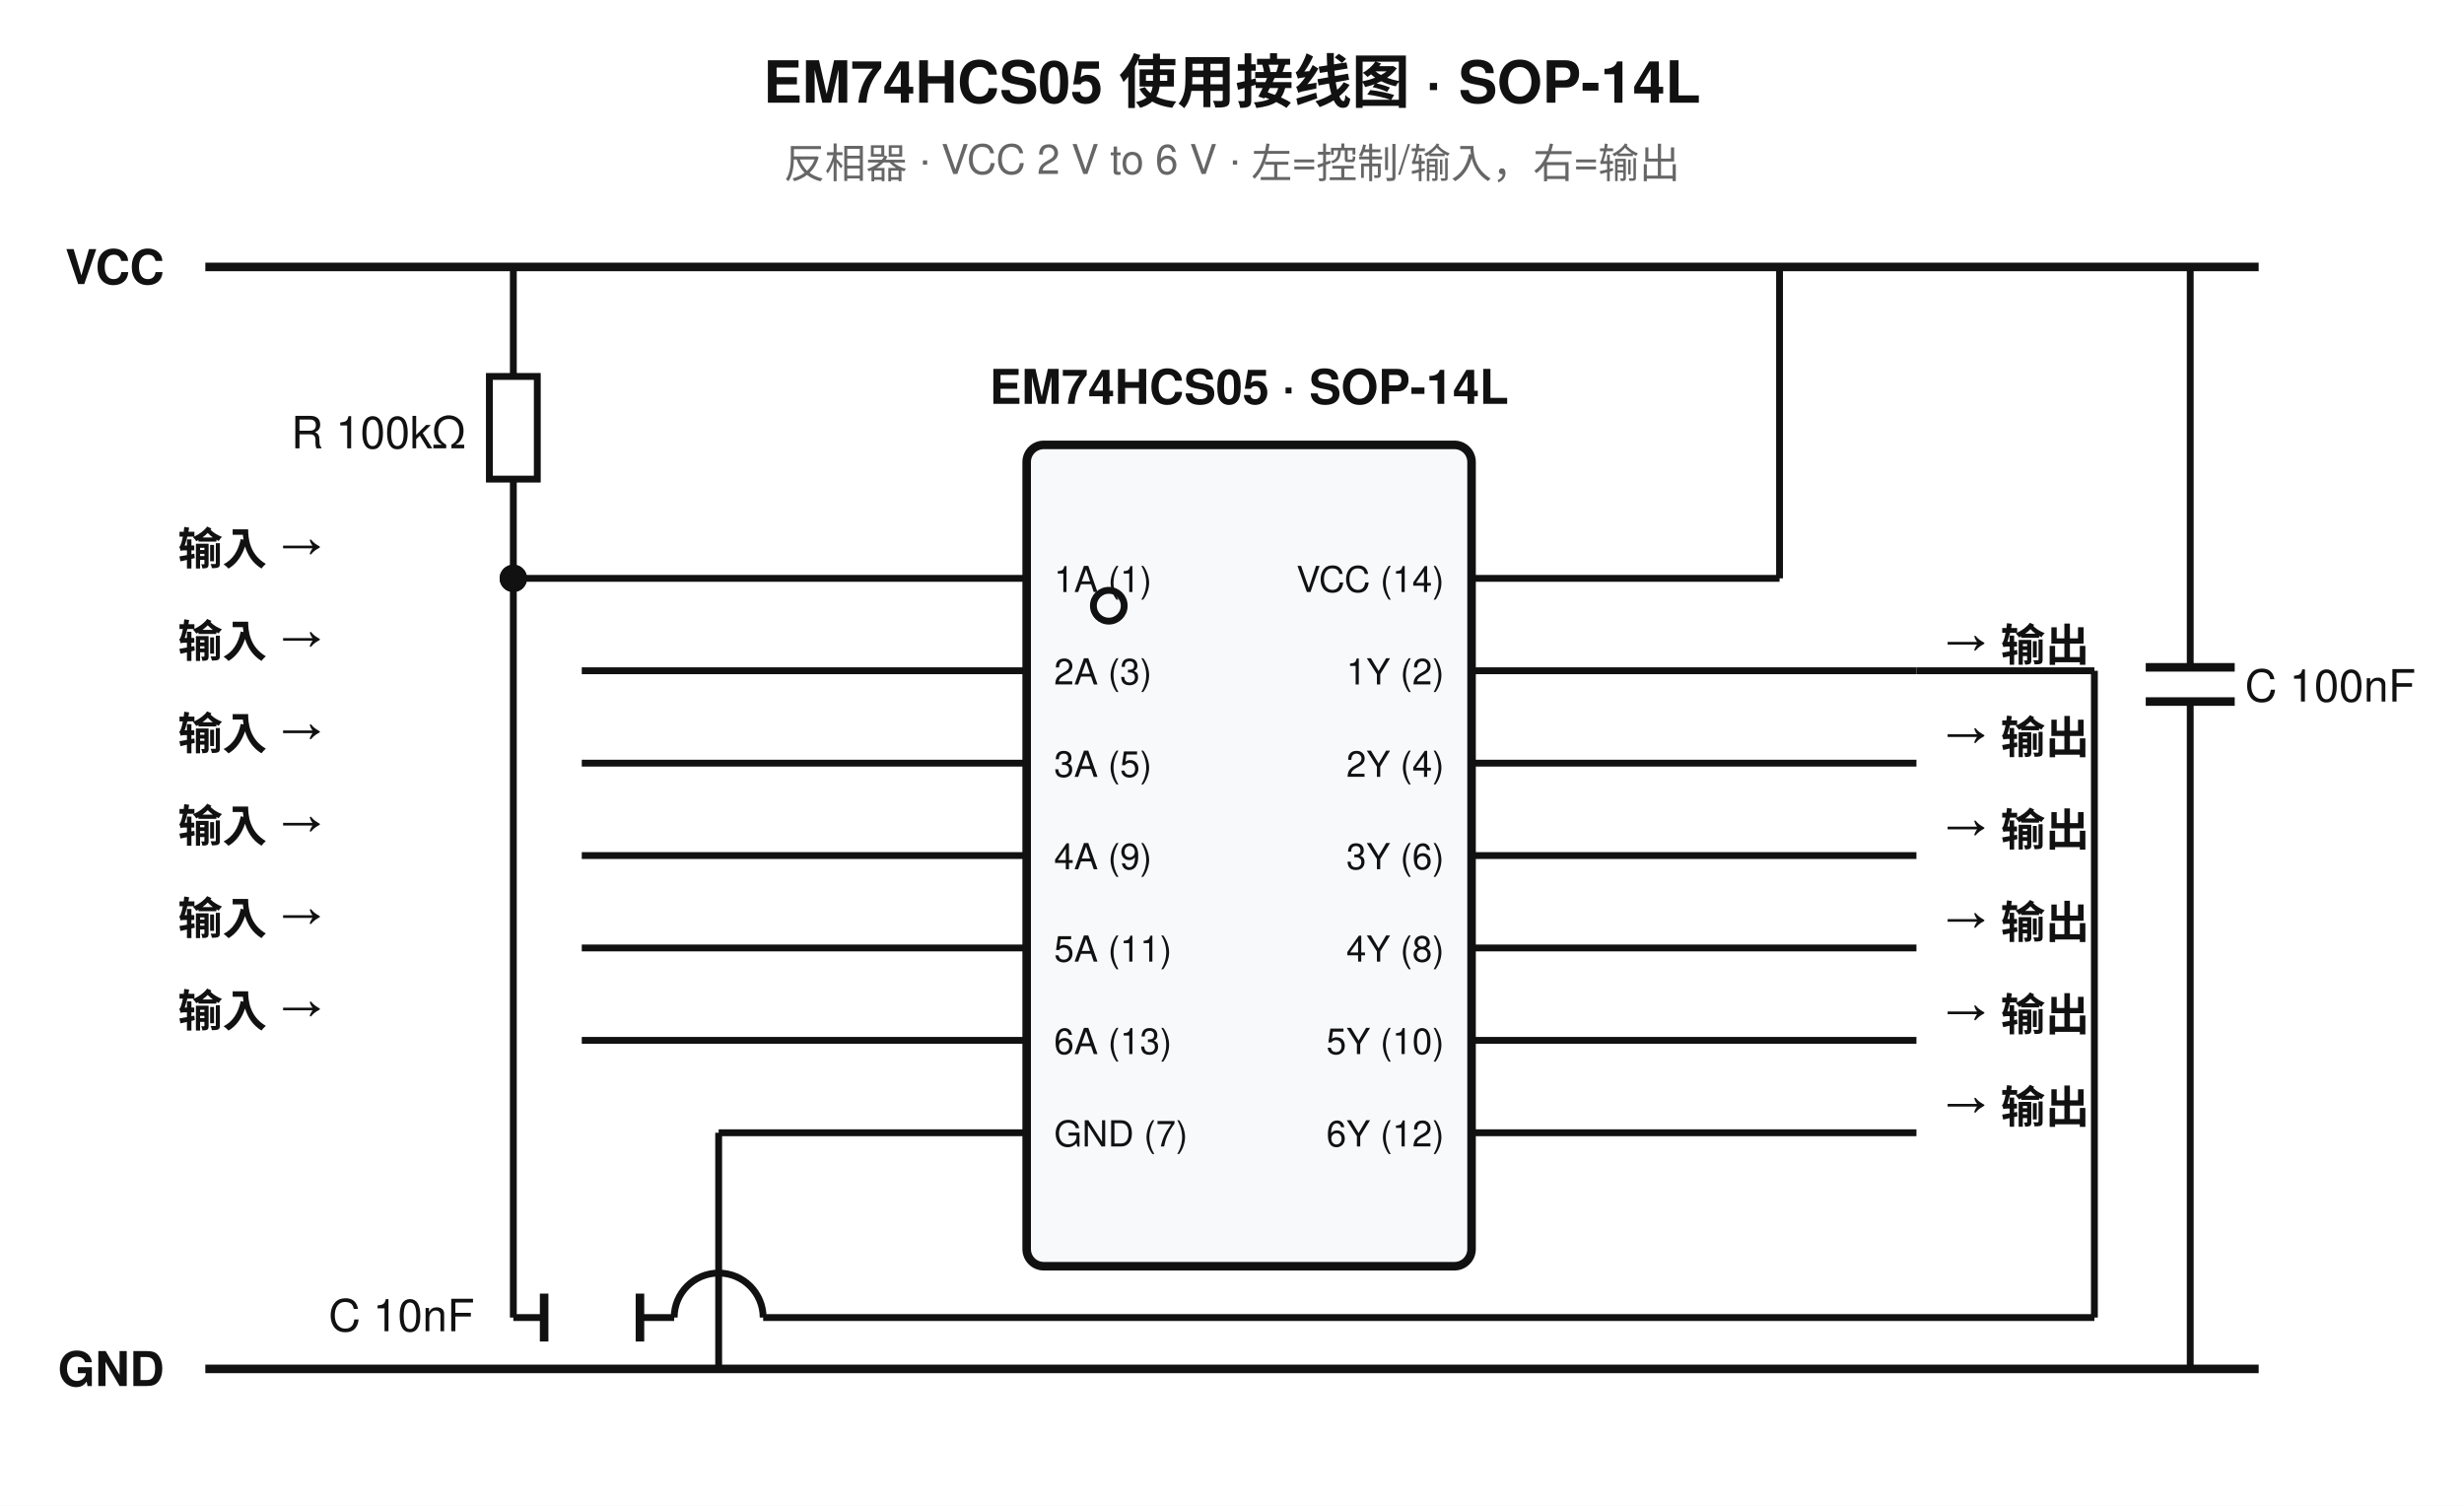
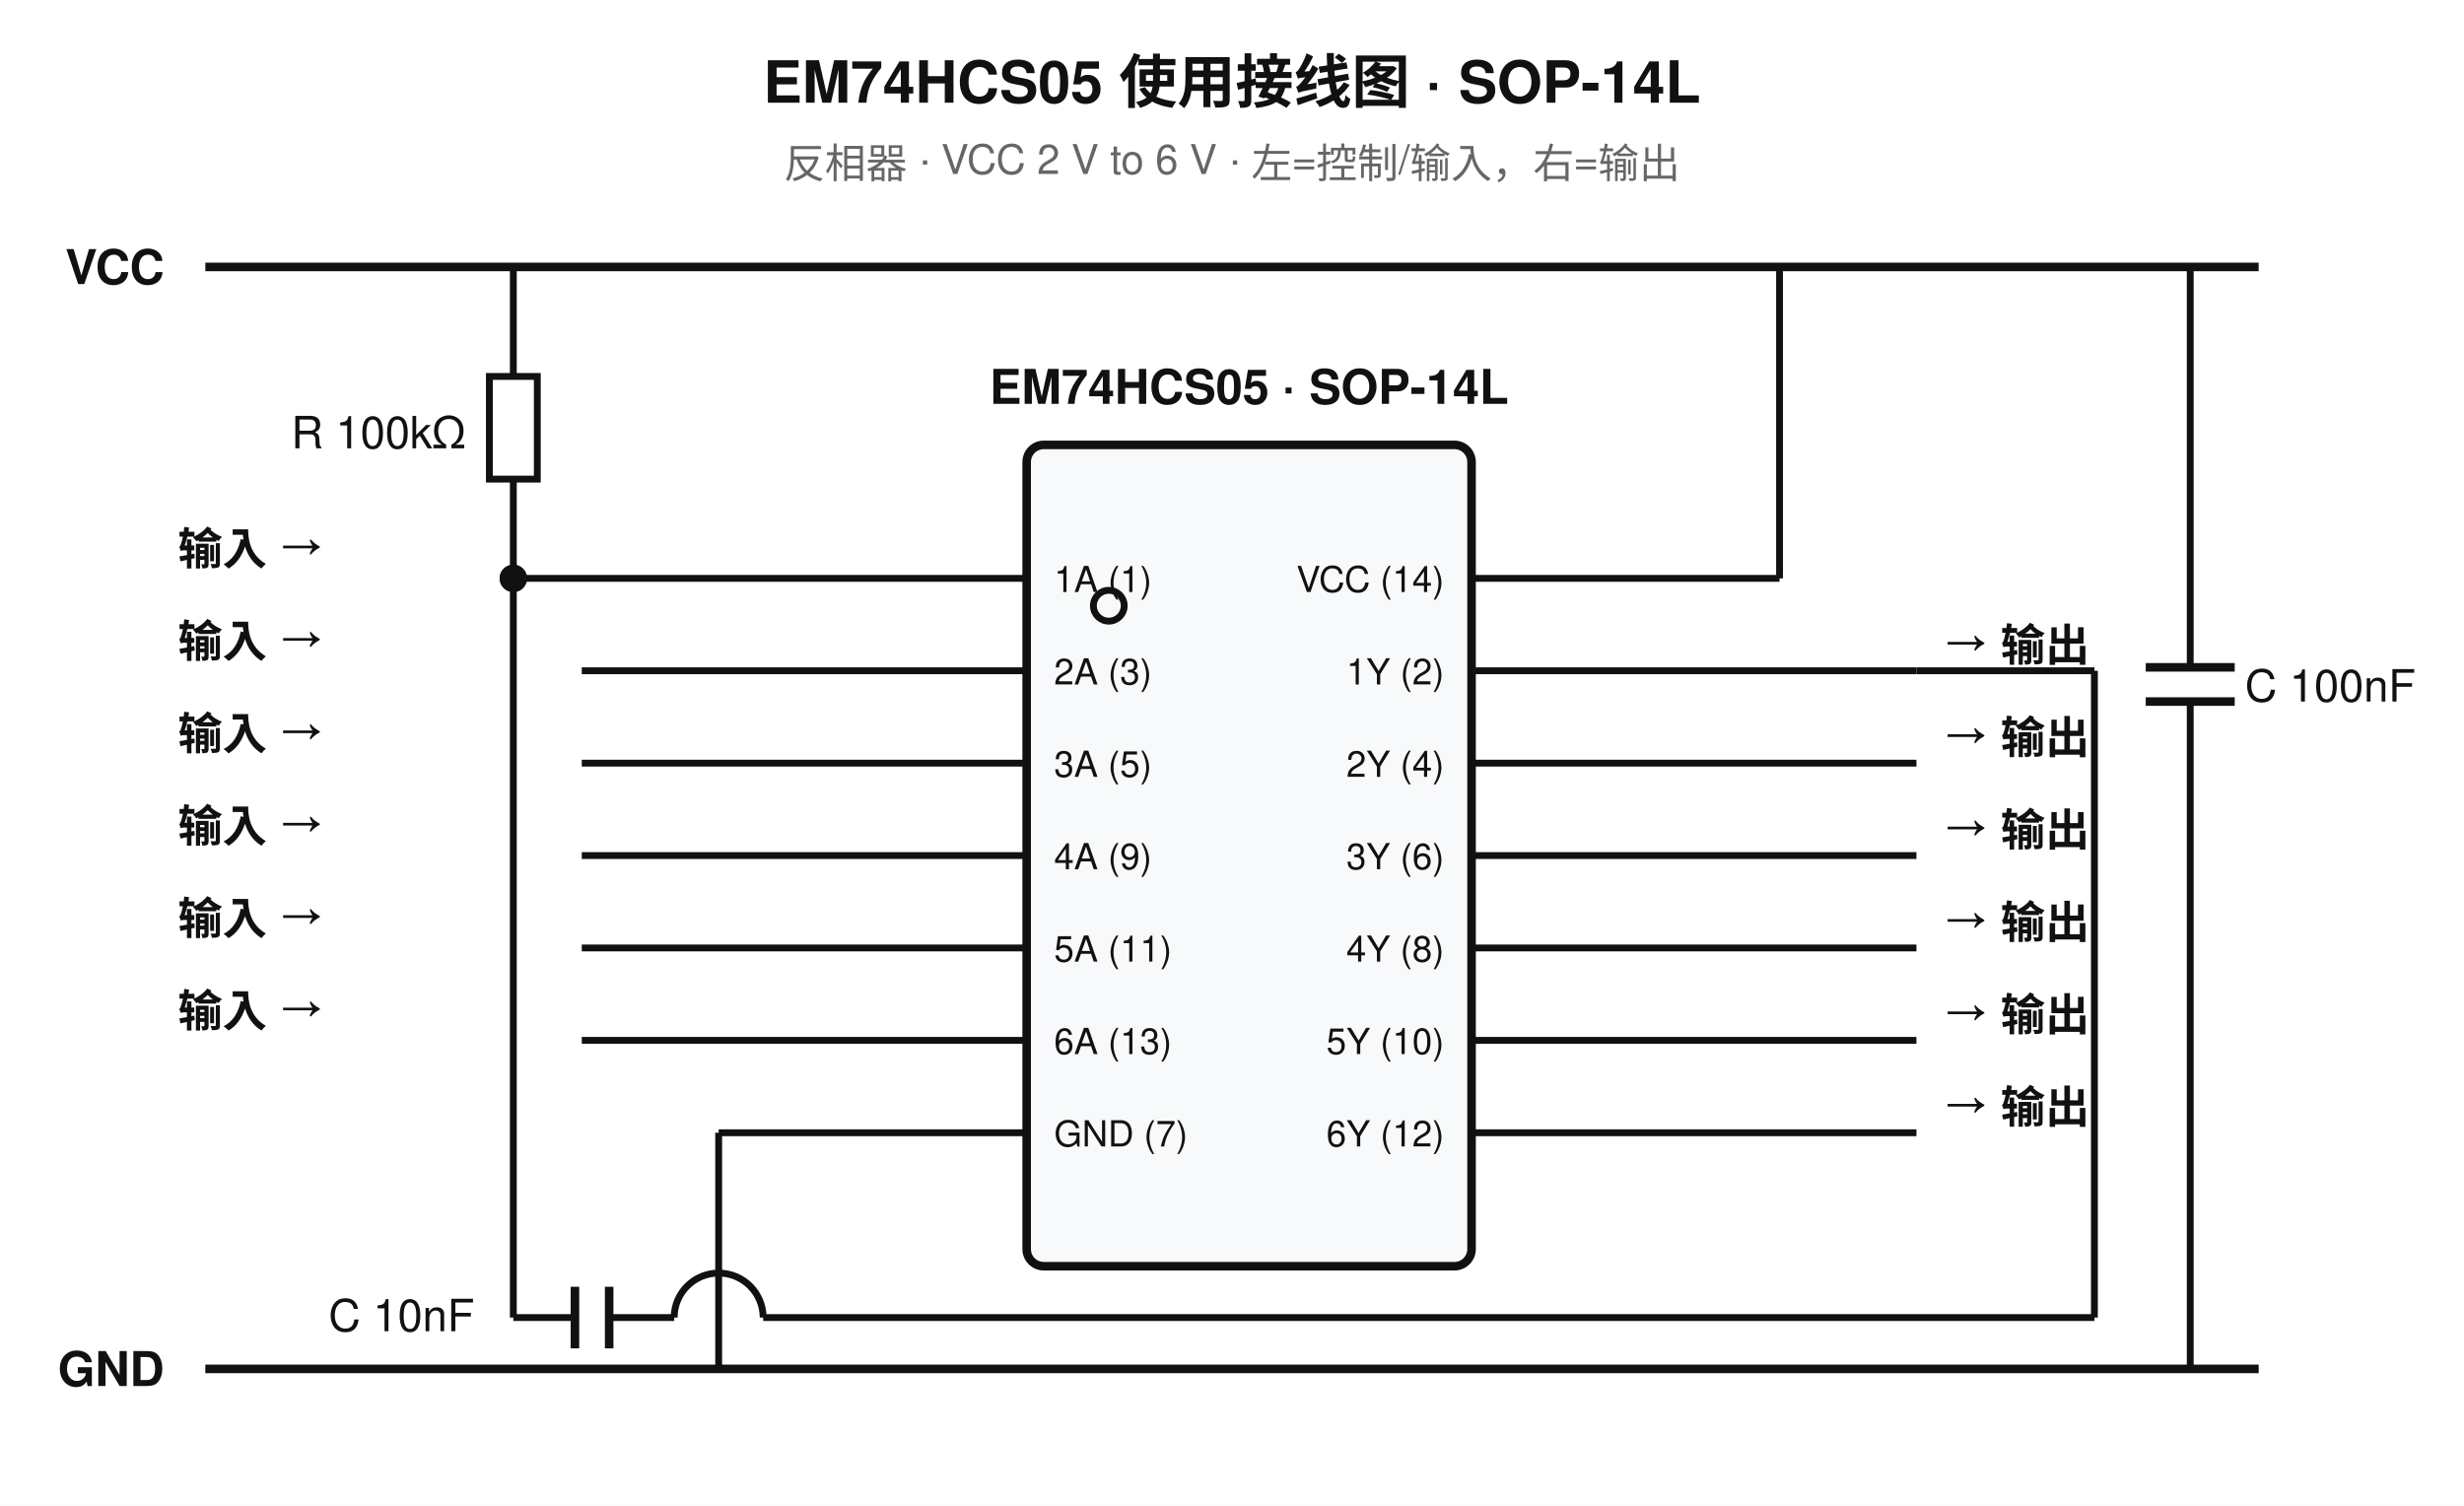
<svg xmlns="http://www.w3.org/2000/svg" viewBox="0 0 720 440" font-family="Helvetica,Arial,sans-serif">
  <rect width="720" height="440" fill="#fff" />
  <text x="360" y="30" text-anchor="middle" font-size="17" font-weight="bold" fill="#111">EM74HCS05 使用接线图 · SOP-14L</text>
  <text x="360" y="52" text-anchor="middle" font-size="12" fill="#666">反相器 · VCC 2 V to 6 V · 左=控制/输入，右=输出</text>
  <line x1="60" y1="78" x2="660" y2="78" stroke="#111" stroke-width="2.5" />
  <text x="48" y="83" text-anchor="end" font-size="14" font-weight="bold" fill="#111">VCC</text>
  <line x1="60" y1="400" x2="660" y2="400" stroke="#111" stroke-width="2.5" />
  <text x="48" y="405" text-anchor="end" font-size="14" font-weight="bold" fill="#111">GND</text>
  <text x="365" y="118" text-anchor="middle" font-size="14" font-weight="bold" fill="#111">EM74HCS05 · SOP-14L</text>
  <rect x="300" y="130" width="130" height="240" rx="5" fill="#f7f9fb" stroke="#111" stroke-width="2.5" />
  <text x="308" y="173.0" font-size="10.5" fill="#111">1A (1)</text>
  <line x1="300" y1="169.0" x2="150" y2="169.0" stroke="#111" stroke-width="2" />
  <line x1="150" y1="78" x2="150" y2="110.0" stroke="#111" stroke-width="2" />
  <rect x="143" y="110.0" width="14" height="30" fill="#fff" stroke="#111" stroke-width="2" />
  <line x1="150" y1="140.0" x2="150" y2="169.0" stroke="#111" stroke-width="2" />
  <circle cx="150" cy="169.0" r="4" fill="#111" />
  <text x="136" y="131.0" text-anchor="end" font-size="13" fill="#111">R 100kΩ</text>
  <text x="52" y="165.0" font-size="13" font-weight="bold" fill="#111">输入 →</text>
  <text x="308" y="200.0" font-size="10.5" fill="#111">2A (3)</text>
  <line x1="300" y1="196.0" x2="170" y2="196.0" stroke="#111" stroke-width="2" />
  <text x="52" y="192.0" font-size="13" font-weight="bold" fill="#111">输入 →</text>
  <text x="308" y="227.0" font-size="10.5" fill="#111">3A (5)</text>
  <line x1="300" y1="223.0" x2="170" y2="223.0" stroke="#111" stroke-width="2" />
  <text x="52" y="219.0" font-size="13" font-weight="bold" fill="#111">输入 →</text>
  <text x="308" y="254.0" font-size="10.5" fill="#111">4A (9)</text>
  <line x1="300" y1="250.0" x2="170" y2="250.0" stroke="#111" stroke-width="2" />
  <text x="52" y="246.0" font-size="13" font-weight="bold" fill="#111">输入 →</text>
  <text x="308" y="281.0" font-size="10.5" fill="#111">5A (11)</text>
  <line x1="300" y1="277.0" x2="170" y2="277.0" stroke="#111" stroke-width="2" />
  <text x="52" y="273.0" font-size="13" font-weight="bold" fill="#111">输入 →</text>
  <text x="308" y="308.0" font-size="10.5" fill="#111">6A (13)</text>
  <line x1="300" y1="304.0" x2="170" y2="304.0" stroke="#111" stroke-width="2" />
  <text x="52" y="300.0" font-size="13" font-weight="bold" fill="#111">输入 →</text>
  <text x="308" y="335.0" font-size="10.5" fill="#111">GND (7)</text>
  <line x1="300" y1="331.0" x2="210" y2="331.0" stroke="#111" stroke-width="2" />
  <line x1="210" y1="331.0" x2="210" y2="400" stroke="#111" stroke-width="2" />
  <text x="422" y="173.0" text-anchor="end" font-size="10.5" fill="#111">VCC (14)</text>
  <line x1="430" y1="169.0" x2="520" y2="169.0" stroke="#111" stroke-width="2" />
  <line x1="520" y1="169.0" x2="520" y2="78" stroke="#111" stroke-width="2" />
  <text x="422" y="200.0" text-anchor="end" font-size="10.5" fill="#111">1Y (2)</text>
  <line x1="430" y1="196.0" x2="560" y2="196.0" stroke="#111" stroke-width="2" />
  <text x="568" y="192.0" font-size="13" font-weight="bold" fill="#111">→ 输出</text>
  <text x="422" y="227.0" text-anchor="end" font-size="10.5" fill="#111">2Y (4)</text>
  <line x1="430" y1="223.0" x2="560" y2="223.0" stroke="#111" stroke-width="2" />
  <text x="568" y="219.0" font-size="13" font-weight="bold" fill="#111">→ 输出</text>
  <text x="422" y="254.0" text-anchor="end" font-size="10.5" fill="#111">3Y (6)</text>
  <line x1="430" y1="250.0" x2="560" y2="250.0" stroke="#111" stroke-width="2" />
  <text x="568" y="246.0" font-size="13" font-weight="bold" fill="#111">→ 输出</text>
  <text x="422" y="281.0" text-anchor="end" font-size="10.5" fill="#111">4Y (8)</text>
  <line x1="430" y1="277.0" x2="560" y2="277.0" stroke="#111" stroke-width="2" />
  <text x="568" y="273.0" font-size="13" font-weight="bold" fill="#111">→ 输出</text>
  <text x="422" y="308.0" text-anchor="end" font-size="10.5" fill="#111">5Y (10)</text>
  <line x1="430" y1="304.0" x2="560" y2="304.0" stroke="#111" stroke-width="2" />
  <text x="568" y="300.0" font-size="13" font-weight="bold" fill="#111">→ 输出</text>
  <text x="422" y="335.0" text-anchor="end" font-size="10.5" fill="#111">6Y (12)</text>
  <line x1="430" y1="331.0" x2="560" y2="331.0" stroke="#111" stroke-width="2" />
  <text x="568" y="327.0" font-size="13" font-weight="bold" fill="#111">→ 输出</text>
  <circle cx="324" cy="177.0" r="4.5" fill="none" stroke="#111" stroke-width="2" />
  <line x1="560" y1="196.0" x2="612" y2="196.0" stroke="#111" stroke-width="2" />
  <line x1="612" y1="196.0" x2="612" y2="385" stroke="#111" stroke-width="2" />
-   <line x1="159" y1="385" x2="150" y2="385" stroke="#111" stroke-width="2" />
-   <line x1="159" y1="378" x2="159" y2="392" stroke="#111" stroke-width="2.5" />
-   <line x1="187" y1="378" x2="187" y2="392" stroke="#111" stroke-width="2.5" />
-   <line x1="187" y1="385" x2="197" y2="385" stroke="#111" stroke-width="2" />
+   <line x1="168" y1="385" x2="150" y2="385" stroke="#111" stroke-width="2" />
+   <line x1="168" y1="376" x2="168" y2="394" stroke="#111" stroke-width="2.5" />
+   <line x1="178" y1="376" x2="178" y2="394" stroke="#111" stroke-width="2.5" />
+   <line x1="178" y1="385" x2="197" y2="385" stroke="#111" stroke-width="2" />
  <path d="M197,385 A13,13 0 0,1 223,385" fill="none" stroke="#111" stroke-width="2" />
  <line x1="223" y1="385" x2="612" y2="385" stroke="#111" stroke-width="2" />
  <text x="96" y="389" font-size="13" fill="#111">C 10nF</text>
  <line x1="150" y1="385" x2="150" y2="169.0" stroke="#111" stroke-width="2" />
  <circle cx="150" cy="169.0" r="4" fill="#111" />
  <text x="656" y="205" font-size="13" fill="#111">C 100nF</text>
  <line x1="640" y1="78" x2="640" y2="195" stroke="#111" stroke-width="2" />
  <line x1="627" y1="195" x2="653" y2="195" stroke="#111" stroke-width="2.5" />
  <line x1="627" y1="205" x2="653" y2="205" stroke="#111" stroke-width="2.5" />
  <line x1="640" y1="205" x2="640" y2="400" stroke="#111" stroke-width="2" />
</svg>
